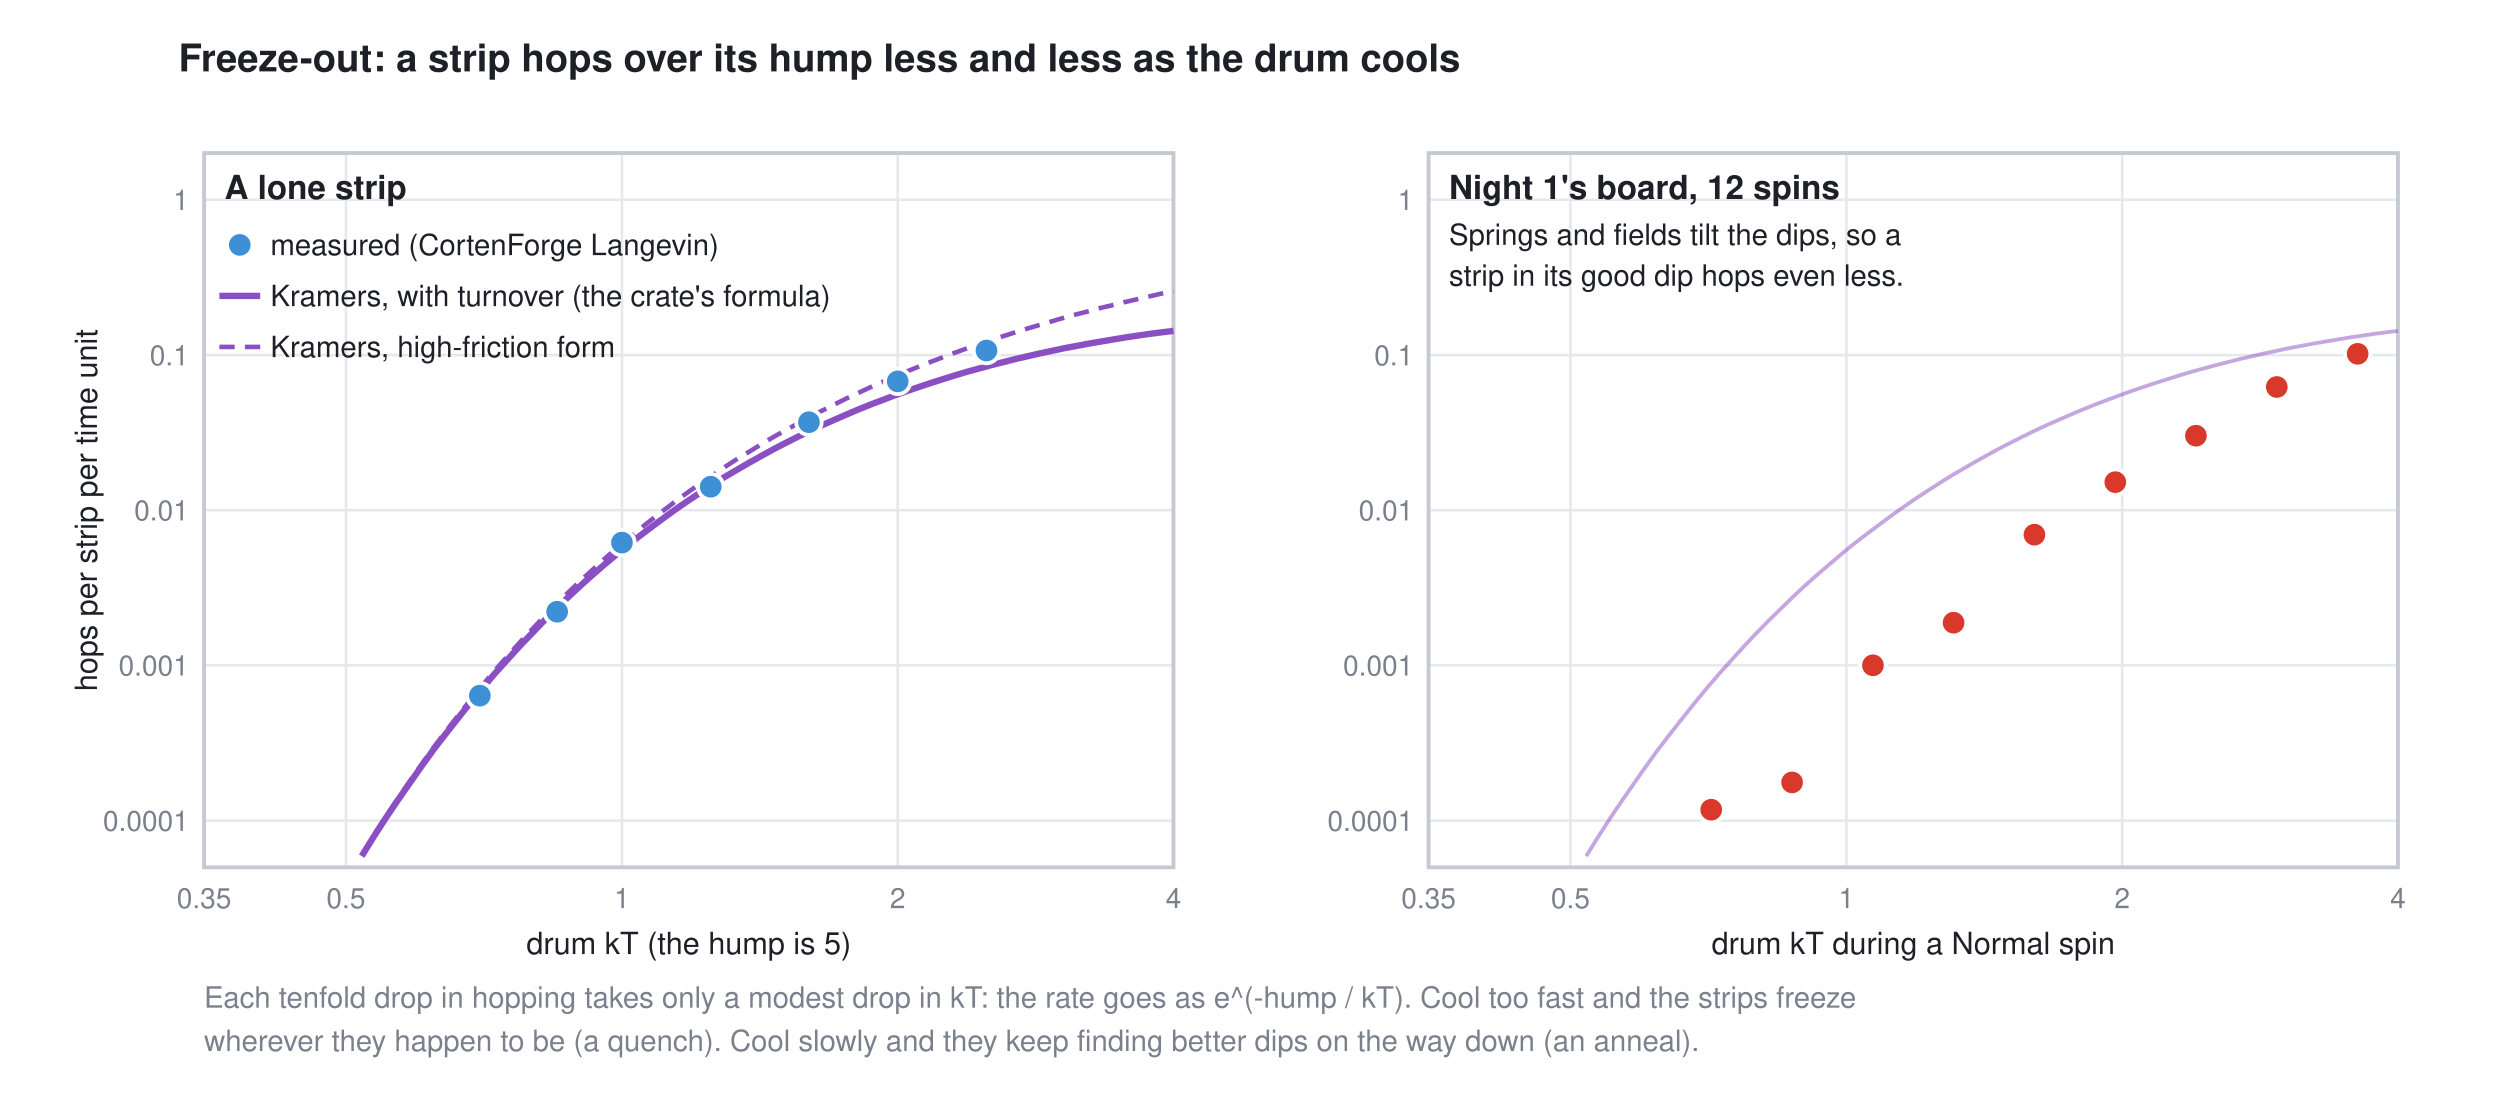
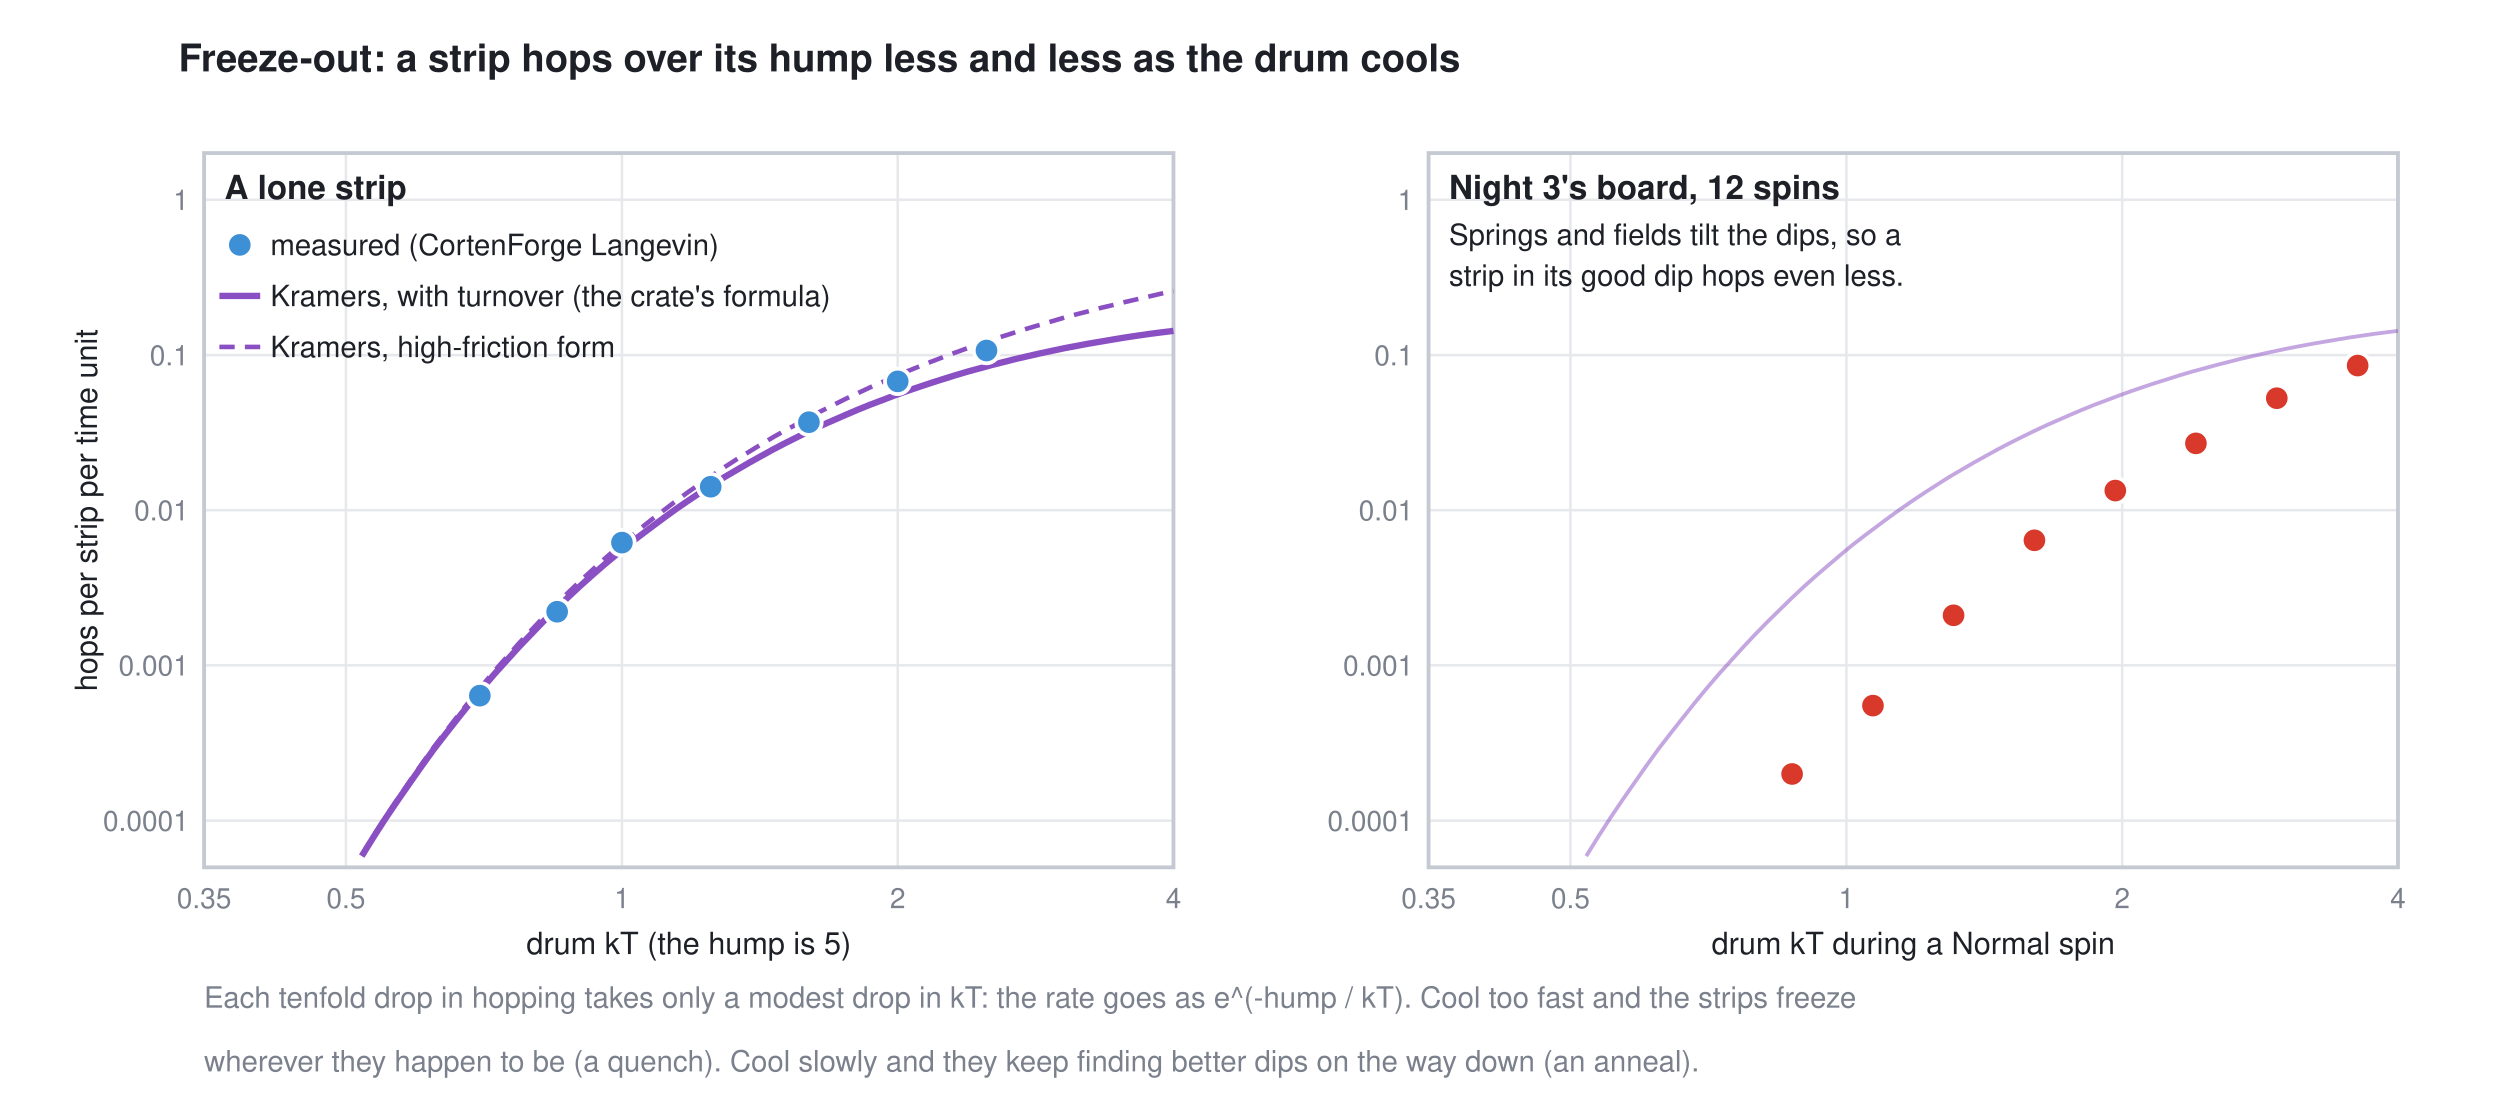
<svg xmlns="http://www.w3.org/2000/svg" viewBox="0 0 980 430" width="980" height="430" font-family="Segoe UI, Helvetica, Arial, sans-serif">
  <rect width="980" height="430" fill="#ffffff" />
  <text x="70.0" y="28.0" font-size="15" fill="#1d2026" text-anchor="start" font-weight="bold">Freeze-out: a strip hops over its hump less and less as the drum cools</text>
  <line x1="80.0" y1="60.0" x2="80.0" y2="340.0" stroke="#e6e8ec" stroke-width="1" />
  <text x="80.0" y="356.0" font-size="11" fill="#7a808c" text-anchor="middle" font-weight="normal">0.35</text>
  <line x1="135.6" y1="60.0" x2="135.6" y2="340.0" stroke="#e6e8ec" stroke-width="1" />
  <text x="135.6" y="356.0" font-size="11" fill="#7a808c" text-anchor="middle" font-weight="normal">0.5</text>
  <line x1="243.8" y1="60.0" x2="243.8" y2="340.0" stroke="#e6e8ec" stroke-width="1" />
  <text x="243.8" y="356.0" font-size="11" fill="#7a808c" text-anchor="middle" font-weight="normal">1</text>
  <line x1="351.9" y1="60.0" x2="351.9" y2="340.0" stroke="#e6e8ec" stroke-width="1" />
  <text x="351.9" y="356.0" font-size="11" fill="#7a808c" text-anchor="middle" font-weight="normal">2</text>
  <line x1="460.0" y1="60.0" x2="460.0" y2="340.0" stroke="#e6e8ec" stroke-width="1" />
  <text x="460.0" y="356.0" font-size="11" fill="#7a808c" text-anchor="middle" font-weight="normal">4</text>
  <line x1="80.0" y1="321.7" x2="460.0" y2="321.7" stroke="#e6e8ec" stroke-width="1" />
  <text x="74.0" y="325.7" font-size="11" fill="#7a808c" text-anchor="end" font-weight="normal">0.0001</text>
  <line x1="80.0" y1="260.8" x2="460.0" y2="260.8" stroke="#e6e8ec" stroke-width="1" />
  <text x="74.0" y="264.8" font-size="11" fill="#7a808c" text-anchor="end" font-weight="normal">0.001</text>
  <line x1="80.0" y1="200.0" x2="460.0" y2="200.0" stroke="#e6e8ec" stroke-width="1" />
  <text x="74.0" y="204.0" font-size="11" fill="#7a808c" text-anchor="end" font-weight="normal">0.01</text>
  <line x1="80.0" y1="139.2" x2="460.0" y2="139.2" stroke="#e6e8ec" stroke-width="1" />
  <text x="74.0" y="143.2" font-size="11" fill="#7a808c" text-anchor="end" font-weight="normal">0.1</text>
  <line x1="80.0" y1="78.3" x2="460.0" y2="78.3" stroke="#e6e8ec" stroke-width="1" />
  <text x="74.0" y="82.3" font-size="11" fill="#7a808c" text-anchor="end" font-weight="normal">1</text>
  <rect x="80.0" y="60.0" width="380.0" height="280.0" rx="0" fill="none" stroke="#c5c9d1" stroke-width="1.5" />
  <text x="270.0" y="374.0" font-size="12" fill="#1d2026" text-anchor="middle" font-weight="normal">drum kT (the hump is 5)</text>
  <text transform="translate(38.0,200.0) rotate(-90)" font-size="12" fill="#1d2026" text-anchor="middle">hops per strip per time unit</text>
  <path d="M141.8,335.2 L146.5,327.5 L151.2,320.2 L156.0,313.0 L160.8,306.0 L165.5,299.3 L170.2,292.7 L175.0,286.4 L179.8,280.2 L184.5,274.3 L189.2,268.5 L194.0,262.8 L198.8,257.4 L203.5,252.1 L208.3,247.0 L213.0,242.0 L217.8,237.2 L222.5,232.5 L227.2,228.0 L232.0,223.6 L236.7,219.3 L241.5,215.1 L246.2,211.1 L251.0,207.2 L255.8,203.4 L260.5,199.8 L265.2,196.2 L270.0,192.7 L274.8,189.4 L279.5,186.2 L284.2,183.0 L289.0,179.9 L293.8,177.0 L298.5,174.1 L303.2,171.3 L308.0,168.6 L312.8,166.0 L317.5,163.4 L322.2,161.0 L327.0,158.6 L331.8,156.2 L336.5,154.0 L341.2,151.8 L346.0,149.7 L350.7,147.6 L355.5,145.6 L360.2,143.7 L365.0,141.8 L369.7,140.0 L374.5,138.2 L379.2,136.5 L384.0,134.9 L388.7,133.2 L393.5,131.7 L398.2,130.2 L403.0,128.7 L407.8,127.3 L412.5,125.9 L417.2,124.5 L422.0,123.2 L426.8,122.0 L431.5,120.7 L436.2,119.6 L441.0,118.4 L445.7,117.3 L450.5,116.2 L455.2,115.1 L460.0,114.1 " fill="none" stroke="#8a4fc2" stroke-width="1.8" stroke-opacity="1" stroke-linejoin="round" stroke-dasharray="6 4" />
  <path d="M141.8,335.6 L146.5,328.0 L151.2,320.7 L156.0,313.6 L160.8,306.7 L165.5,300.0 L170.2,293.5 L175.0,287.3 L179.8,281.2 L184.5,275.3 L189.2,269.6 L194.0,264.0 L198.8,258.7 L203.5,253.5 L208.3,248.5 L213.0,243.6 L217.8,238.9 L222.5,234.3 L227.2,229.9 L232.0,225.6 L236.7,221.5 L241.5,217.5 L246.2,213.6 L251.0,209.9 L255.8,206.3 L260.5,202.8 L265.2,199.4 L270.0,196.1 L274.8,192.9 L279.5,189.9 L284.2,186.9 L289.0,184.1 L293.8,181.3 L298.5,178.7 L303.2,176.1 L308.0,173.6 L312.8,171.2 L317.5,168.9 L322.2,166.7 L327.0,164.6 L331.8,162.5 L336.5,160.5 L341.2,158.6 L346.0,156.8 L350.7,155.0 L355.5,153.3 L360.2,151.7 L365.0,150.1 L369.7,148.6 L374.5,147.1 L379.2,145.7 L384.0,144.4 L388.7,143.1 L393.5,141.9 L398.2,140.7 L403.0,139.6 L407.8,138.5 L412.5,137.5 L417.2,136.5 L422.0,135.6 L426.8,134.7 L431.5,133.9 L436.2,133.1 L441.0,132.3 L445.7,131.6 L450.5,130.9 L455.2,130.3 L460.0,129.7 " fill="none" stroke="#8a4fc2" stroke-width="2.5" stroke-opacity="1" stroke-linejoin="round" />
  <circle cx="188.1" cy="272.7" r="5.0" fill="#3d8fd6" stroke="#ffffff" stroke-width="1.5" />
  <circle cx="218.4" cy="239.8" r="5.0" fill="#3d8fd6" stroke="#ffffff" stroke-width="1.5" />
  <circle cx="243.8" cy="212.7" r="5.0" fill="#3d8fd6" stroke="#ffffff" stroke-width="1.5" />
  <circle cx="278.6" cy="190.8" r="5.0" fill="#3d8fd6" stroke="#ffffff" stroke-width="1.5" />
  <circle cx="317.1" cy="165.5" r="5.0" fill="#3d8fd6" stroke="#ffffff" stroke-width="1.5" />
  <circle cx="351.9" cy="149.5" r="5.0" fill="#3d8fd6" stroke="#ffffff" stroke-width="1.5" />
  <circle cx="386.7" cy="137.4" r="5.0" fill="#3d8fd6" stroke="#ffffff" stroke-width="1.5" />
  <text x="88.0" y="78.0" font-size="13" fill="#1d2026" text-anchor="start" font-weight="bold">A lone strip</text>
  <circle cx="94.0" cy="96.0" r="5.0" fill="#3d8fd6" stroke="#ffffff" stroke-width="1.5" />
  <text x="106.0" y="100.0" font-size="11.5" fill="#1d2026" text-anchor="start" font-weight="normal">measured (CortenForge Langevin)</text>
  <line x1="86.0" y1="116.0" x2="102.0" y2="116.0" stroke="#8a4fc2" stroke-width="2.5" />
  <text x="106.0" y="120.0" font-size="11.5" fill="#1d2026" text-anchor="start" font-weight="normal">Kramers, with turnover (the crate's formula)</text>
  <line x1="86.0" y1="136.0" x2="102.0" y2="136.0" stroke="#8a4fc2" stroke-width="1.8" stroke-dasharray="6 4" />
  <text x="106.0" y="140.0" font-size="11.5" fill="#1d2026" text-anchor="start" font-weight="normal">Kramers, high-friction form</text>
  <line x1="560.0" y1="60.0" x2="560.0" y2="340.0" stroke="#e6e8ec" stroke-width="1" />
  <text x="560.0" y="356.0" font-size="11" fill="#7a808c" text-anchor="middle" font-weight="normal">0.35</text>
  <line x1="615.6" y1="60.0" x2="615.6" y2="340.0" stroke="#e6e8ec" stroke-width="1" />
  <text x="615.6" y="356.0" font-size="11" fill="#7a808c" text-anchor="middle" font-weight="normal">0.5</text>
  <line x1="723.8" y1="60.0" x2="723.8" y2="340.0" stroke="#e6e8ec" stroke-width="1" />
  <text x="723.8" y="356.0" font-size="11" fill="#7a808c" text-anchor="middle" font-weight="normal">1</text>
  <line x1="831.9" y1="60.0" x2="831.9" y2="340.0" stroke="#e6e8ec" stroke-width="1" />
  <text x="831.9" y="356.0" font-size="11" fill="#7a808c" text-anchor="middle" font-weight="normal">2</text>
  <line x1="940.0" y1="60.0" x2="940.0" y2="340.0" stroke="#e6e8ec" stroke-width="1" />
  <text x="940.0" y="356.0" font-size="11" fill="#7a808c" text-anchor="middle" font-weight="normal">4</text>
  <line x1="560.0" y1="321.7" x2="940.0" y2="321.7" stroke="#e6e8ec" stroke-width="1" />
  <text x="554.0" y="325.7" font-size="11" fill="#7a808c" text-anchor="end" font-weight="normal">0.0001</text>
  <line x1="560.0" y1="260.8" x2="940.0" y2="260.8" stroke="#e6e8ec" stroke-width="1" />
  <text x="554.0" y="264.8" font-size="11" fill="#7a808c" text-anchor="end" font-weight="normal">0.001</text>
  <line x1="560.0" y1="200.0" x2="940.0" y2="200.0" stroke="#e6e8ec" stroke-width="1" />
  <text x="554.0" y="204.0" font-size="11" fill="#7a808c" text-anchor="end" font-weight="normal">0.01</text>
  <line x1="560.0" y1="139.2" x2="940.0" y2="139.2" stroke="#e6e8ec" stroke-width="1" />
  <text x="554.0" y="143.2" font-size="11" fill="#7a808c" text-anchor="end" font-weight="normal">0.1</text>
  <line x1="560.0" y1="78.3" x2="940.0" y2="78.3" stroke="#e6e8ec" stroke-width="1" />
  <text x="554.0" y="82.3" font-size="11" fill="#7a808c" text-anchor="end" font-weight="normal">1</text>
  <rect x="560.0" y="60.0" width="380.0" height="280.0" rx="0" fill="none" stroke="#c5c9d1" stroke-width="1.5" />
  <text x="750.0" y="374.0" font-size="12" fill="#1d2026" text-anchor="middle" font-weight="normal">drum kT during a Normal spin</text>
  <path d="M621.8,335.6 L626.5,328.0 L631.2,320.7 L636.0,313.6 L640.8,306.7 L645.5,300.0 L650.2,293.5 L655.0,287.3 L659.8,281.2 L664.5,275.3 L669.2,269.6 L674.0,264.0 L678.8,258.7 L683.5,253.5 L688.2,248.5 L693.0,243.6 L697.8,238.9 L702.5,234.3 L707.2,229.9 L712.0,225.6 L716.8,221.5 L721.5,217.5 L726.2,213.6 L731.0,209.9 L735.8,206.3 L740.5,202.8 L745.2,199.4 L750.0,196.1 L754.8,192.9 L759.5,189.9 L764.2,186.9 L769.0,184.1 L773.8,181.3 L778.5,178.7 L783.2,176.1 L788.0,173.6 L792.8,171.2 L797.5,168.9 L802.2,166.7 L807.0,164.6 L811.8,162.5 L816.5,160.5 L821.2,158.6 L826.0,156.8 L830.8,155.0 L835.5,153.3 L840.2,151.7 L845.0,150.1 L849.8,148.6 L854.5,147.1 L859.2,145.7 L864.0,144.4 L868.8,143.1 L873.5,141.9 L878.2,140.7 L883.0,139.6 L887.8,138.5 L892.5,137.5 L897.2,136.5 L902.0,135.6 L906.8,134.7 L911.5,133.9 L916.2,133.1 L921.0,132.3 L925.8,131.6 L930.5,130.9 L935.2,130.3 L940.0,129.7 " fill="none" stroke="#8a4fc2" stroke-width="1.5" stroke-opacity="0.5" stroke-linejoin="round" />
-   <circle cx="670.8" cy="317.4" r="5.0" fill="#d8392b" stroke="#ffffff" stroke-width="1.5" />
-   <circle cx="702.5" cy="306.7" r="5.0" fill="#d8392b" stroke="#ffffff" stroke-width="1.5" />
-   <circle cx="734.2" cy="260.8" r="5.0" fill="#d8392b" stroke="#ffffff" stroke-width="1.5" />
-   <circle cx="765.8" cy="244.1" r="5.0" fill="#d8392b" stroke="#ffffff" stroke-width="1.5" />
-   <circle cx="797.5" cy="209.6" r="5.0" fill="#d8392b" stroke="#ffffff" stroke-width="1.5" />
-   <circle cx="829.2" cy="189.0" r="5.0" fill="#d8392b" stroke="#ffffff" stroke-width="1.5" />
-   <circle cx="860.8" cy="170.8" r="5.0" fill="#d8392b" stroke="#ffffff" stroke-width="1.5" />
-   <circle cx="892.5" cy="151.7" r="5.0" fill="#d8392b" stroke="#ffffff" stroke-width="1.5" />
-   <circle cx="924.2" cy="138.7" r="5.0" fill="#d8392b" stroke="#ffffff" stroke-width="1.5" />
-   <text x="568.0" y="78.0" font-size="13" fill="#1d2026" text-anchor="start" font-weight="bold">Night 1's board, 12 spins</text>
+   <circle cx="702.5" cy="303.4" r="5.0" fill="#d8392b" stroke="#ffffff" stroke-width="1.5" />
+   <circle cx="734.2" cy="276.6" r="5.0" fill="#d8392b" stroke="#ffffff" stroke-width="1.5" />
+   <circle cx="765.8" cy="241.2" r="5.0" fill="#d8392b" stroke="#ffffff" stroke-width="1.5" />
+   <circle cx="797.5" cy="211.8" r="5.0" fill="#d8392b" stroke="#ffffff" stroke-width="1.5" />
+   <circle cx="829.2" cy="192.3" r="5.0" fill="#d8392b" stroke="#ffffff" stroke-width="1.5" />
+   <circle cx="860.8" cy="173.8" r="5.0" fill="#d8392b" stroke="#ffffff" stroke-width="1.5" />
+   <circle cx="892.5" cy="156.1" r="5.0" fill="#d8392b" stroke="#ffffff" stroke-width="1.5" />
+   <circle cx="924.2" cy="143.3" r="5.0" fill="#d8392b" stroke="#ffffff" stroke-width="1.5" />
+   <text x="568.0" y="78.0" font-size="13" fill="#1d2026" text-anchor="start" font-weight="bold">Night 3's board, 12 spins</text>
  <text x="568.0" y="96.0" font-size="11.5" fill="#1d2026" text-anchor="start" font-weight="normal">Springs and fields tilt the dips, so a</text>
  <text x="568.0" y="112.0" font-size="11.5" fill="#1d2026" text-anchor="start" font-weight="normal">strip in its good dip hops even less.</text>
  <text x="80.0" y="395.0" font-size="11.5" fill="#7a808c" text-anchor="start" font-weight="normal">Each tenfold drop in hopping takes only a modest drop in kT: the rate goes as e^(-hump / kT). Cool too fast and the strips freeze</text>
-   <text x="80.0" y="412.0" font-size="11.5" fill="#7a808c" text-anchor="start" font-weight="normal">wherever they happen to be (a quench). Cool slowly and they keep finding better dips on the way down (an anneal).</text>
+   <text x="80.0" y="420.0" font-size="11.5" fill="#7a808c" text-anchor="start" font-weight="normal">wherever they happen to be (a quench). Cool slowly and they keep finding better dips on the way down (an anneal).</text>
</svg>
